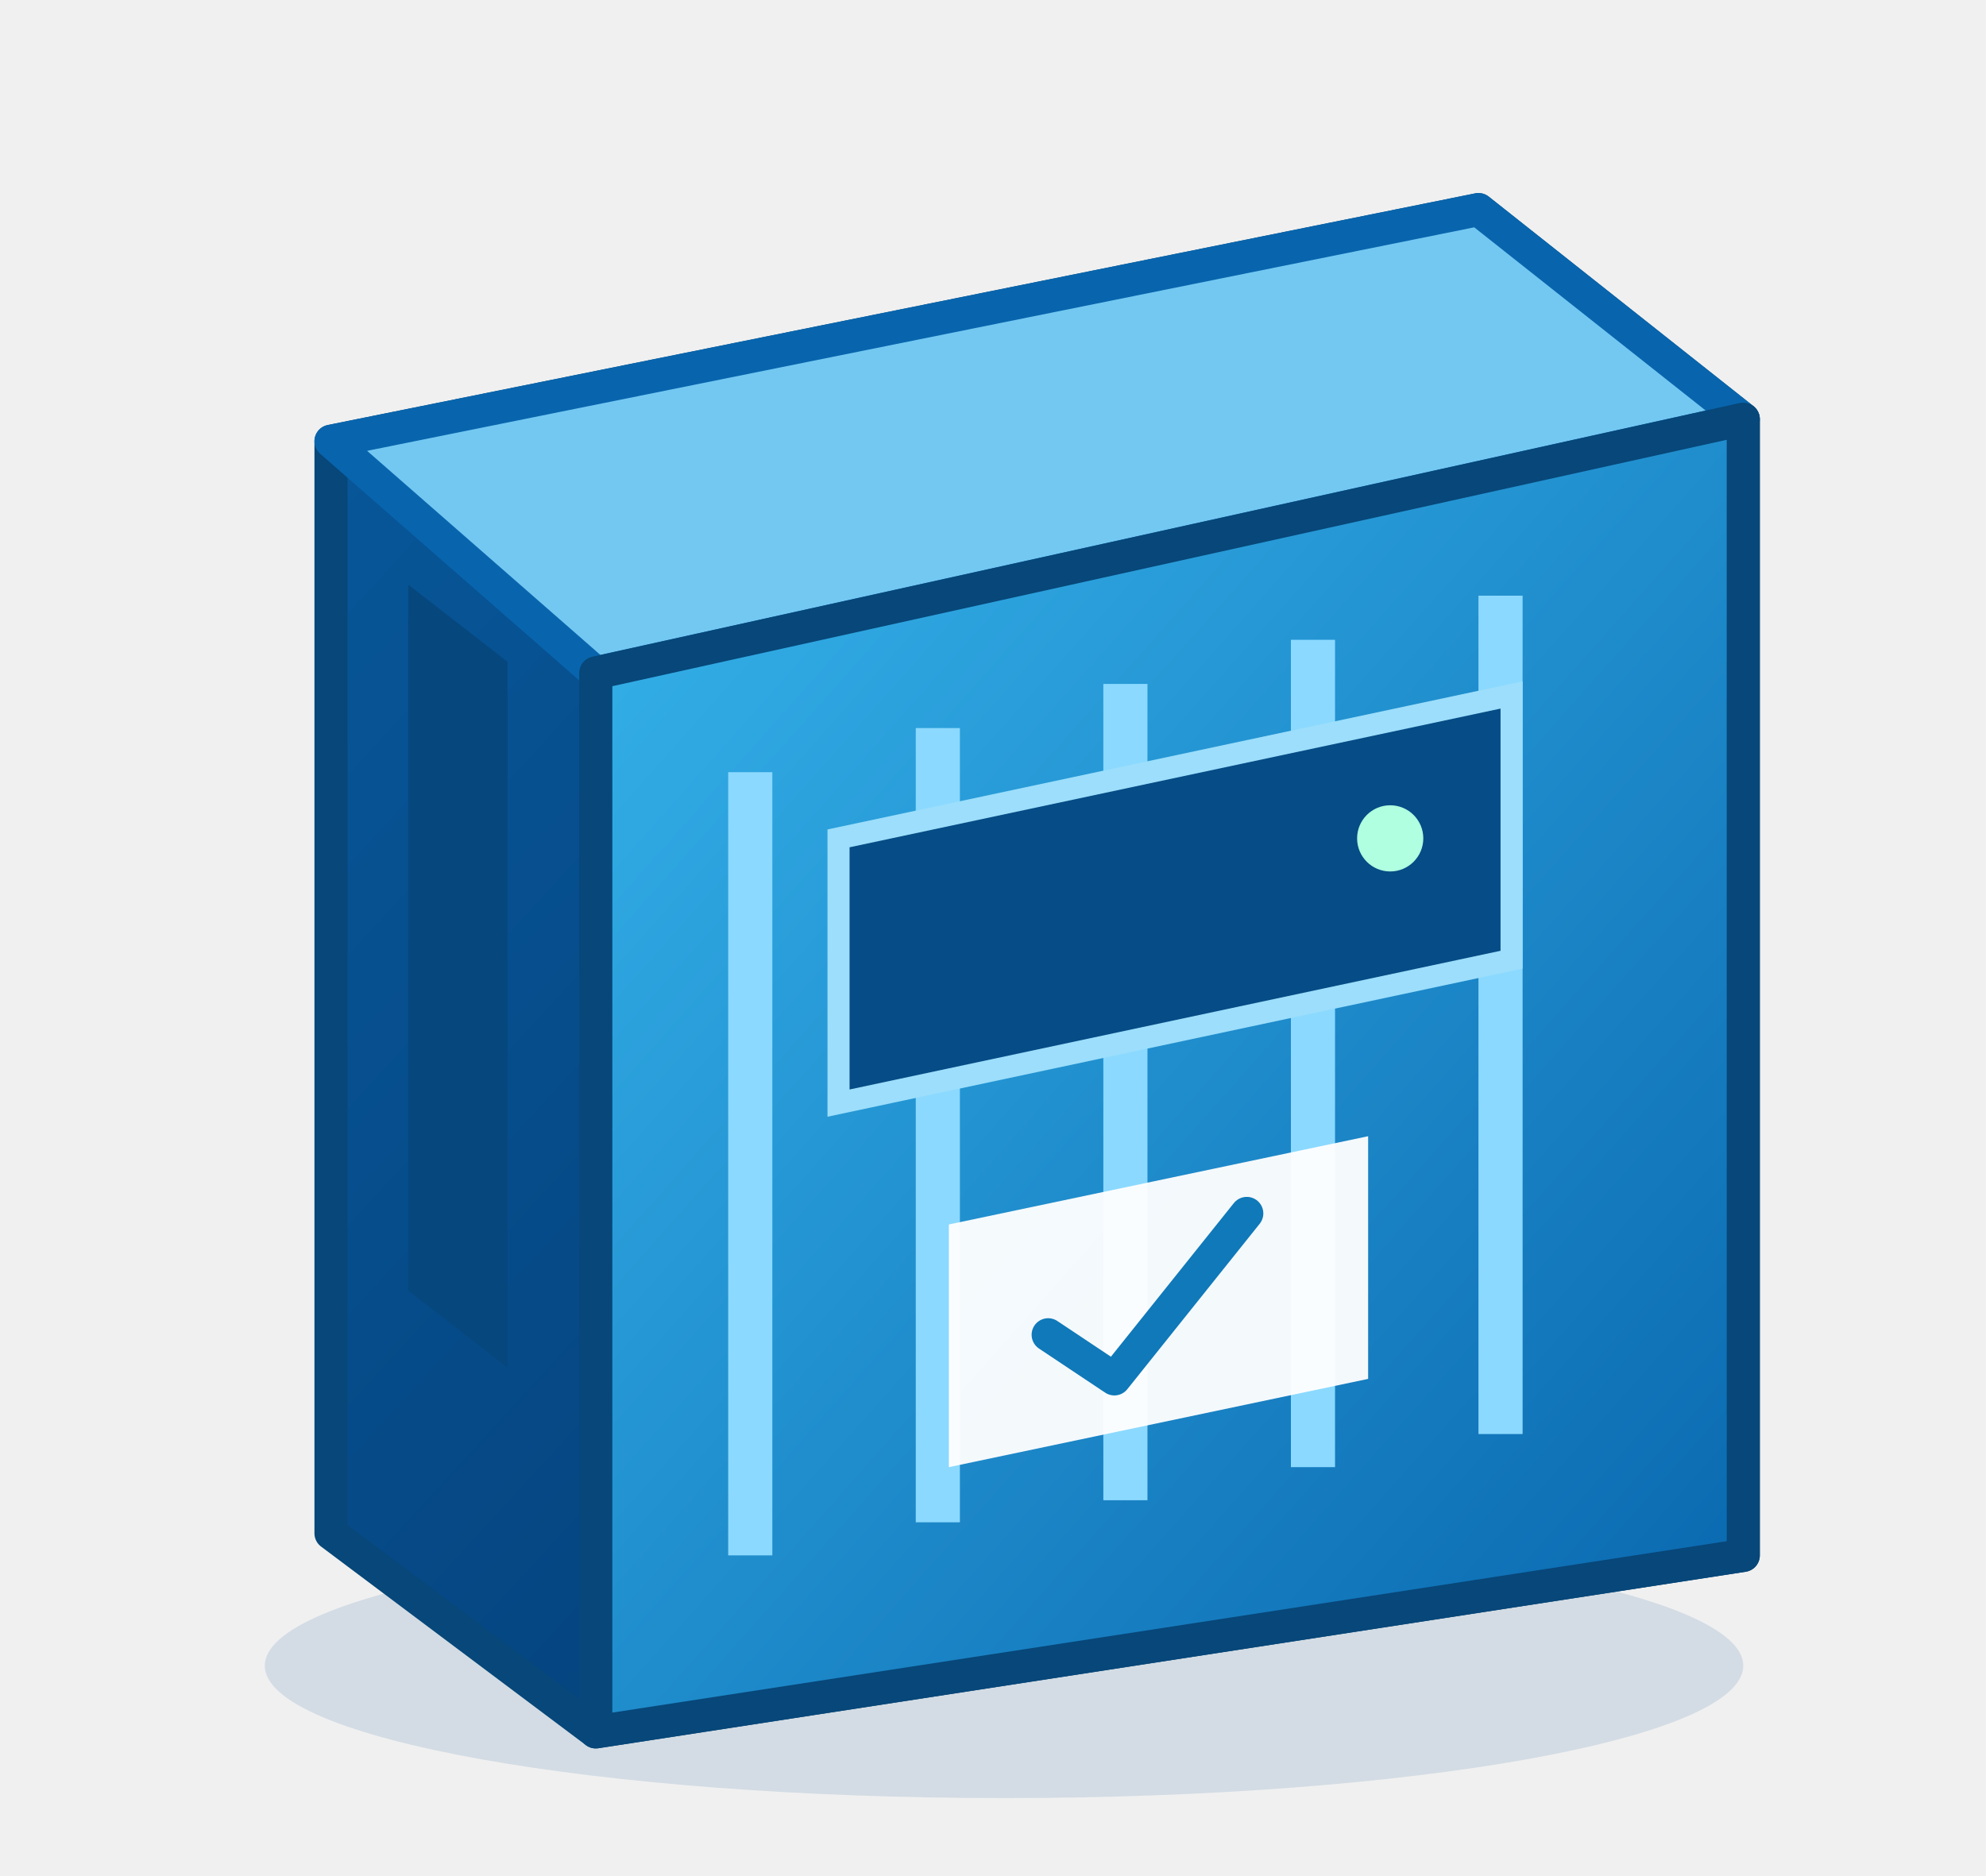
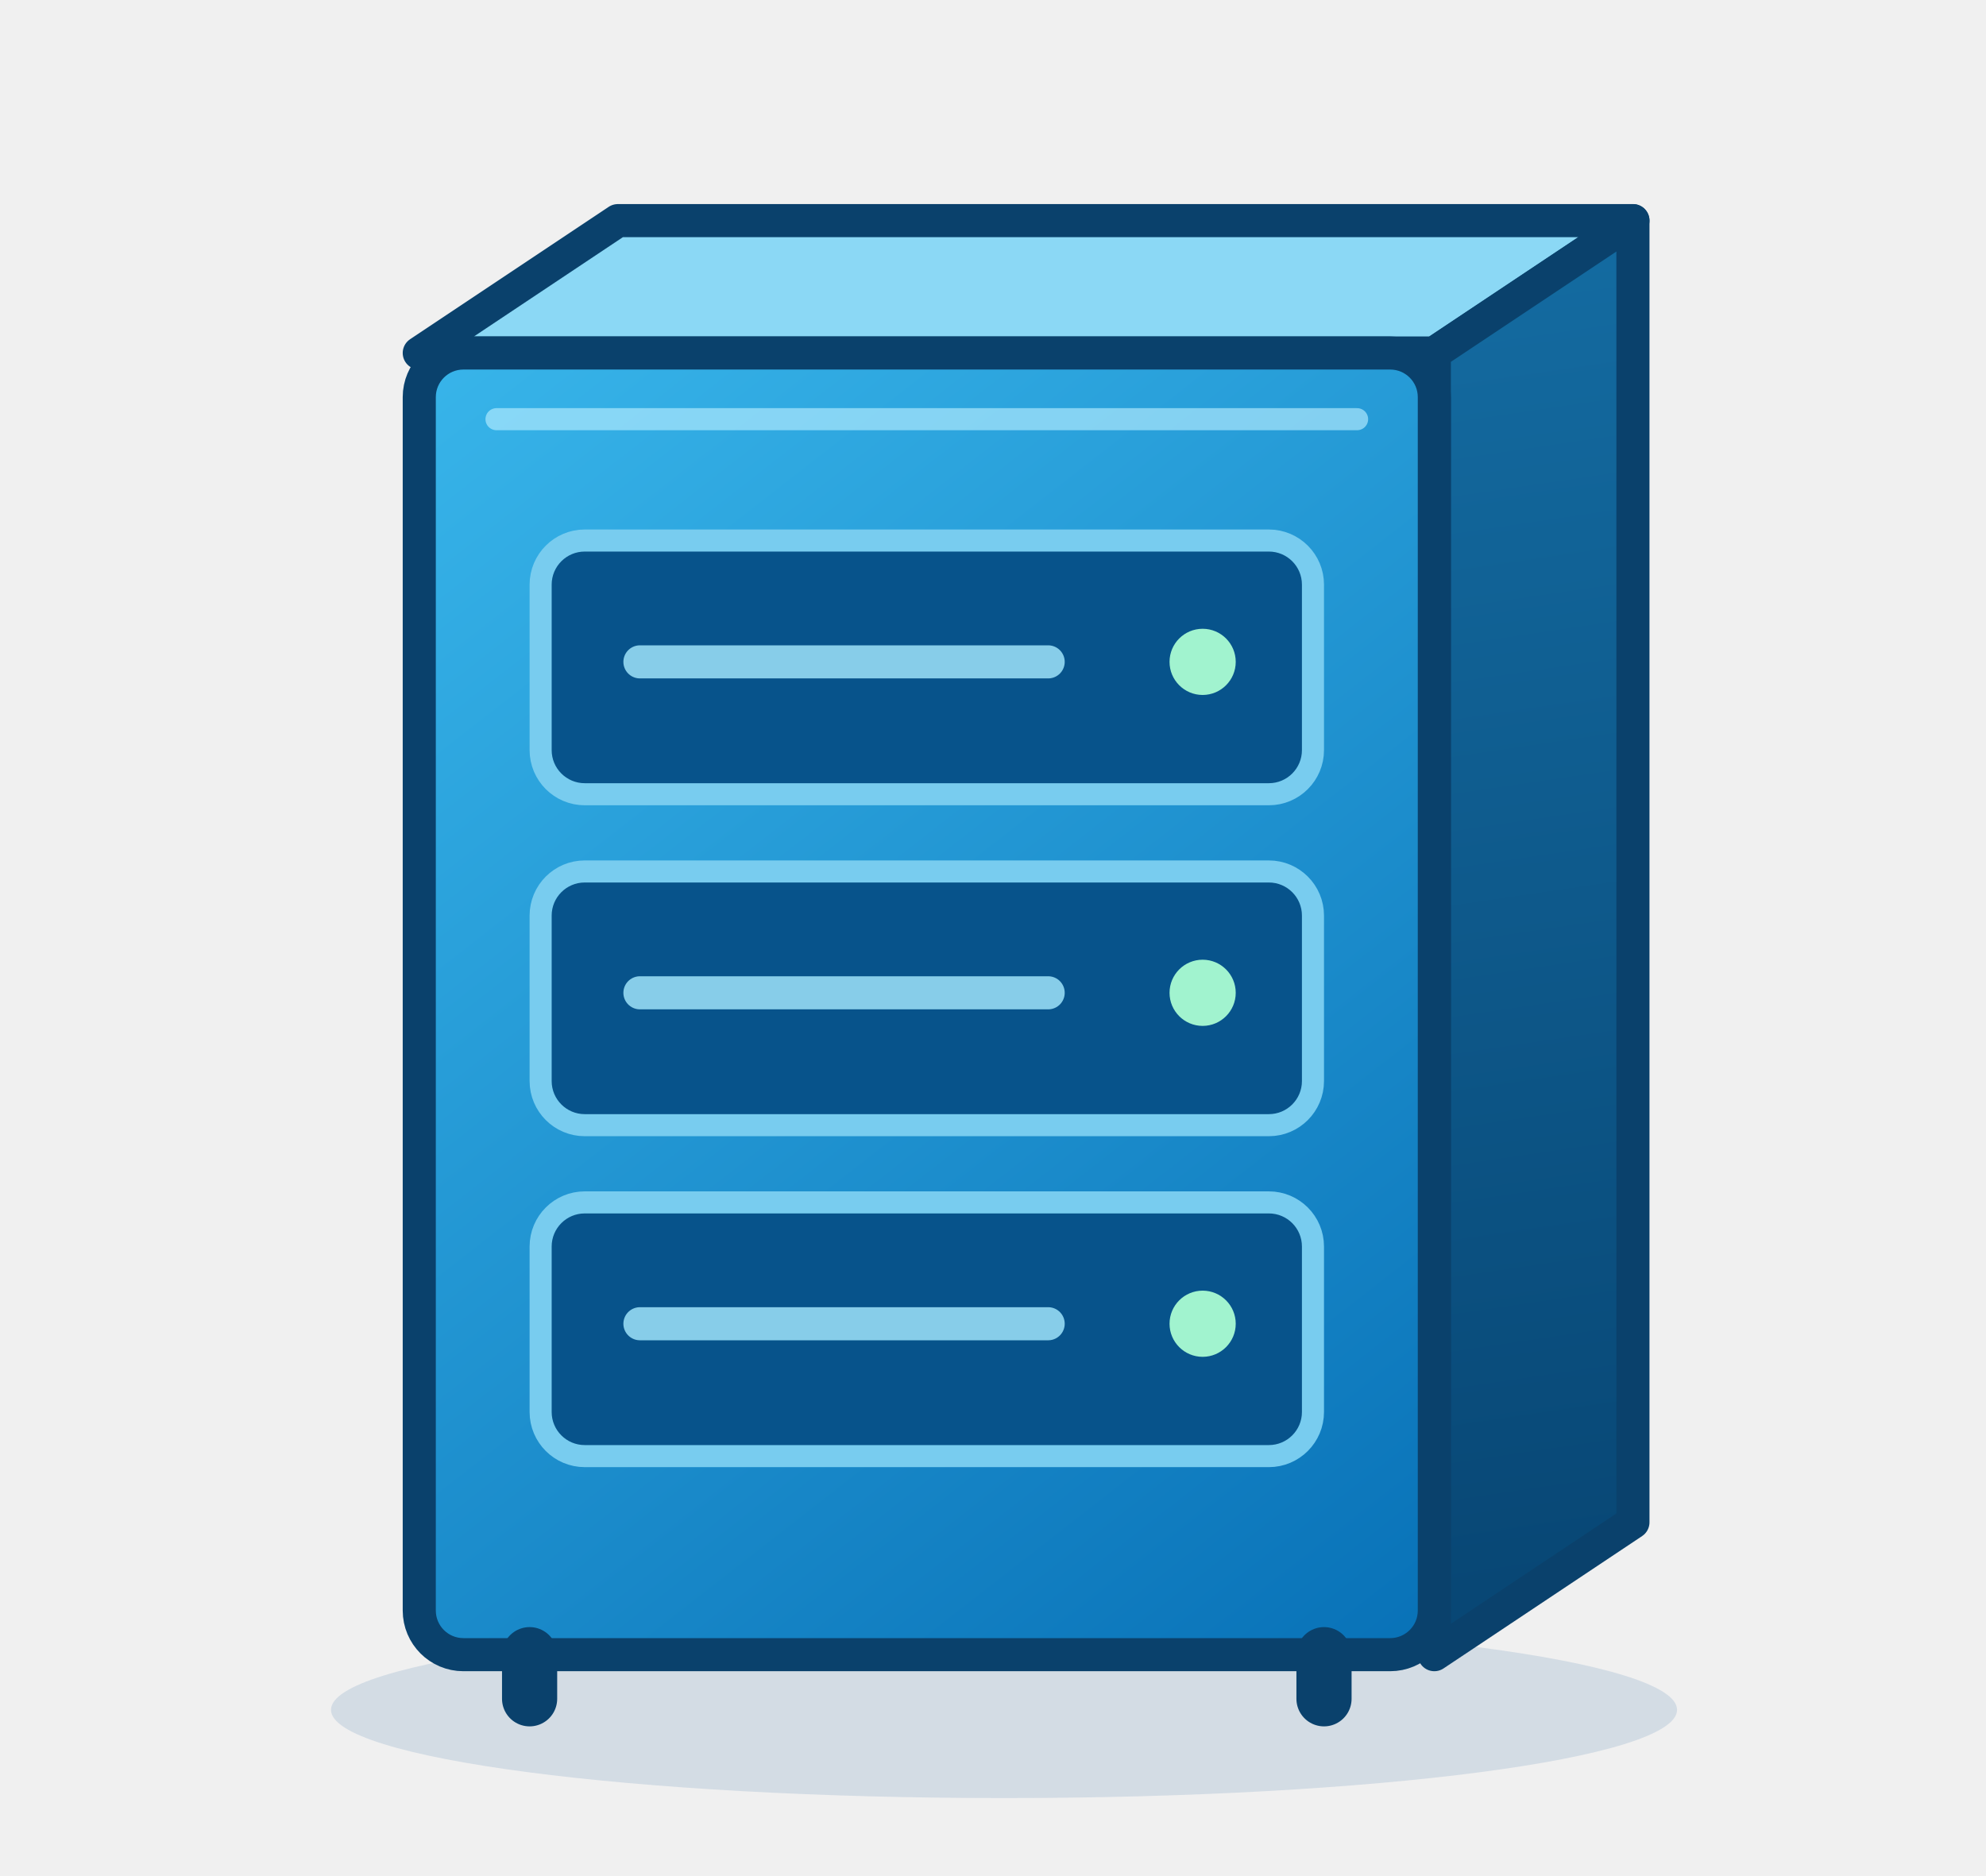
<svg xmlns="http://www.w3.org/2000/svg" viewBox="0 0 180 170" fill="none">
  <defs>
-     <linearGradient id="front" x2="1" y2="1">
-       <stop stop-color="#37b5ec" />
-       <stop offset="1" stop-color="#0865ad" />
+     <linearGradient id="case" x1="38" y1="32" x2="130" y2="150" gradientUnits="userSpaceOnUse">
+       <stop stop-color="#38b5ea" />
+       <stop offset="1" stop-color="#0871b7" />
    </linearGradient>
-     <linearGradient id="side" x2="1" y2="1">
-       <stop stop-color="#08599c" />
-       <stop offset="1" stop-color="#03376d" />
+     <linearGradient id="edge" x1="130" y1="20" x2="148" y2="142" gradientUnits="userSpaceOnUse">
+       <stop stop-color="#146ca2" />
+       <stop offset="1" stop-color="#084775" />
    </linearGradient>
  </defs>
-   <ellipse cx="91" cy="151" rx="67" ry="12" fill="#125495" opacity=".13" />
-   <path d="m30 40 104-21 24 19v103l-104 16-24-18Z" fill="url(#side)" stroke="#074779" stroke-width="3" stroke-linejoin="round" />
-   <path d="m30 40 104-21 24 19-104 23Z" fill="#73c8f2" stroke="#0865ad" stroke-width="3" stroke-linejoin="round" />
-   <path d="m54 61 104-23v103l-104 16Z" fill="url(#front)" stroke="#074779" stroke-width="3" stroke-linejoin="round" />
-   <g stroke="#8bd9ff" stroke-width="4">
-     <path d="M68 70v71m17-75v72m17-76v74m17-78v75m17-79v76" />
+   <ellipse cx="91" cy="155" rx="61" ry="8" fill="#125495" opacity=".13" />
+   <g stroke="#0a416c" stroke-width="3" stroke-linejoin="round">
+     <path d="m38 32 18-12h92l-18 12Z" fill="#8bd8f5" />
+     <path d="m130 32 18-12v118l-18 12Z" fill="url(#edge)" />
+     <rect x="38" y="32" width="92" height="118" rx="4" fill="url(#case)" />
  </g>
-   <path d="m37 53 9 7v64l-9-7Z" fill="#06477e" />
-   <path d="m76 76 61-13v24l-61 13Z" fill="#064c86" stroke="#9cdefb" stroke-width="2" />
-   <circle cx="126" cy="76" r="3" fill="#afffe0" />
-   <path d="m86 111 38-8v22l-38 8Z" fill="#fff" opacity=".95" />
-   <path d="m95 121 6 4 12-15" stroke="#0f79b9" stroke-width="3" stroke-linecap="round" stroke-linejoin="round" />
+   <path d="M45 38h78" stroke="#b6edff" stroke-width="2" stroke-linecap="round" opacity=".65" />
+   <g fill="#07538b" stroke="#78ccef" stroke-width="2">
+     <rect x="49" y="49" width="70" height="23" rx="4" />
+     <rect x="49" y="79" width="70" height="23" rx="4" />
+     <rect x="49" y="109" width="70" height="23" rx="4" />
+   </g>
+   <g stroke="#87cde9" stroke-width="3" stroke-linecap="round">
+     <path d="M58 60h37M58 90h37M58 120h37" />
+   </g>
+   <g fill="#a1f3cf">
+     <circle cx="109" cy="60" r="3" />
+     <circle cx="109" cy="90" r="3" />
+     <circle cx="109" cy="120" r="3" />
+   </g>
+   <path d="M48 150v4m72-4v4" stroke="#0a416c" stroke-width="5" stroke-linecap="round" />
</svg>
